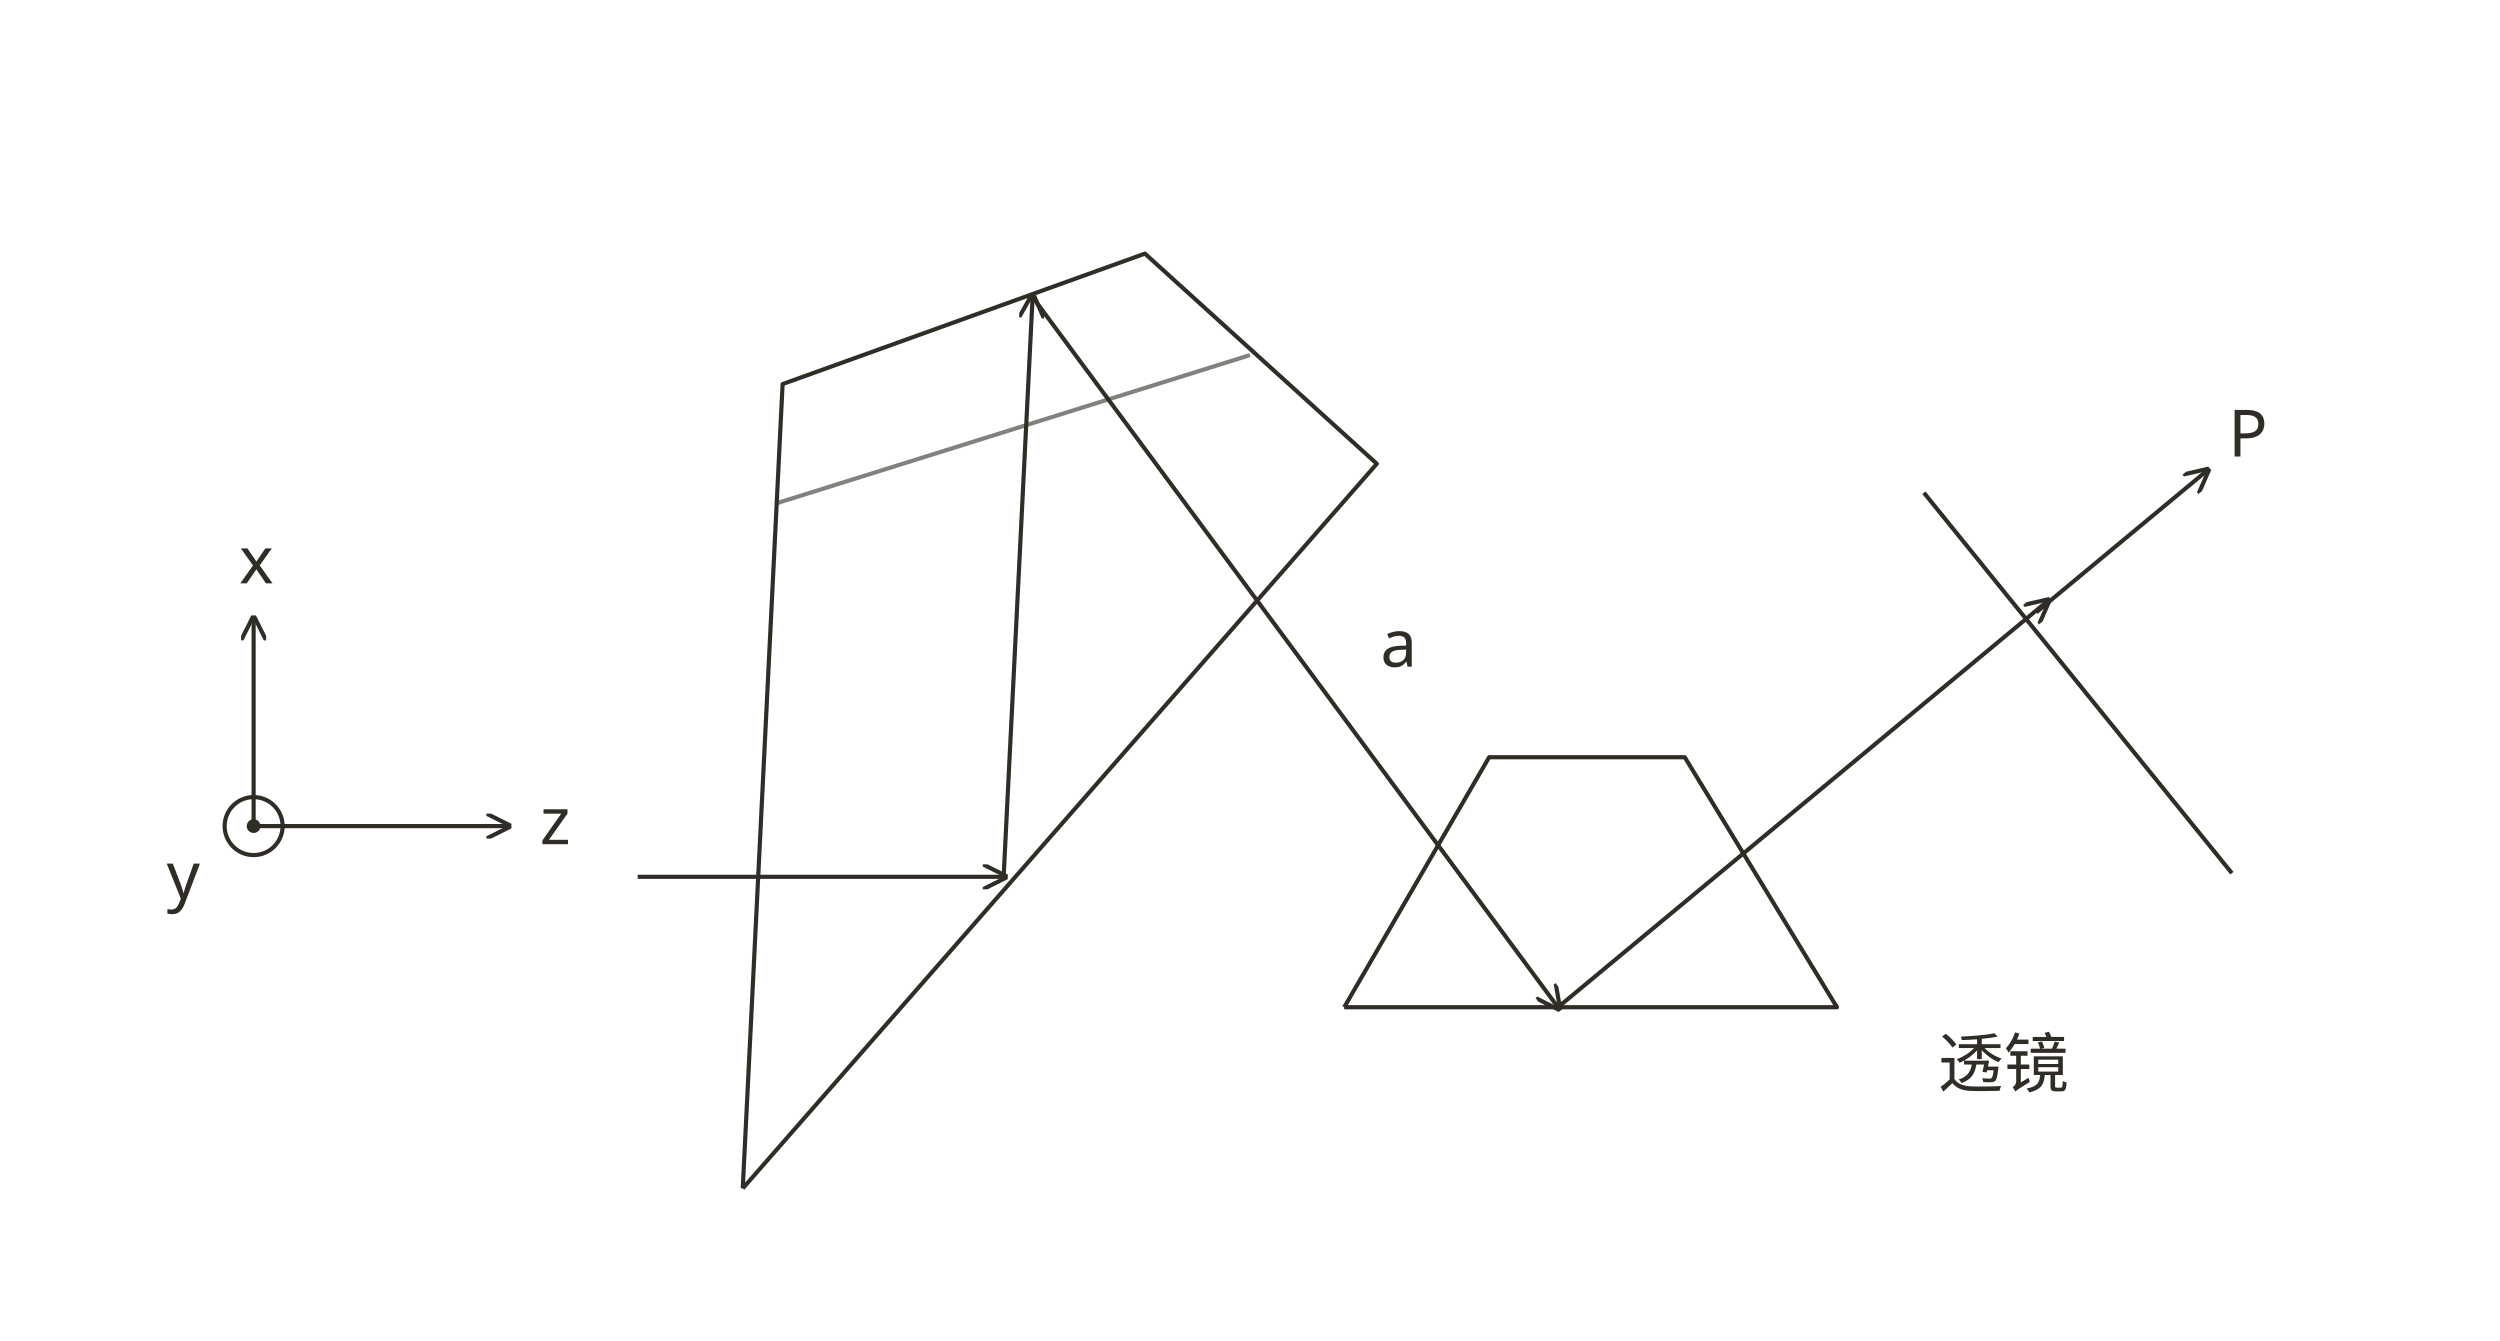
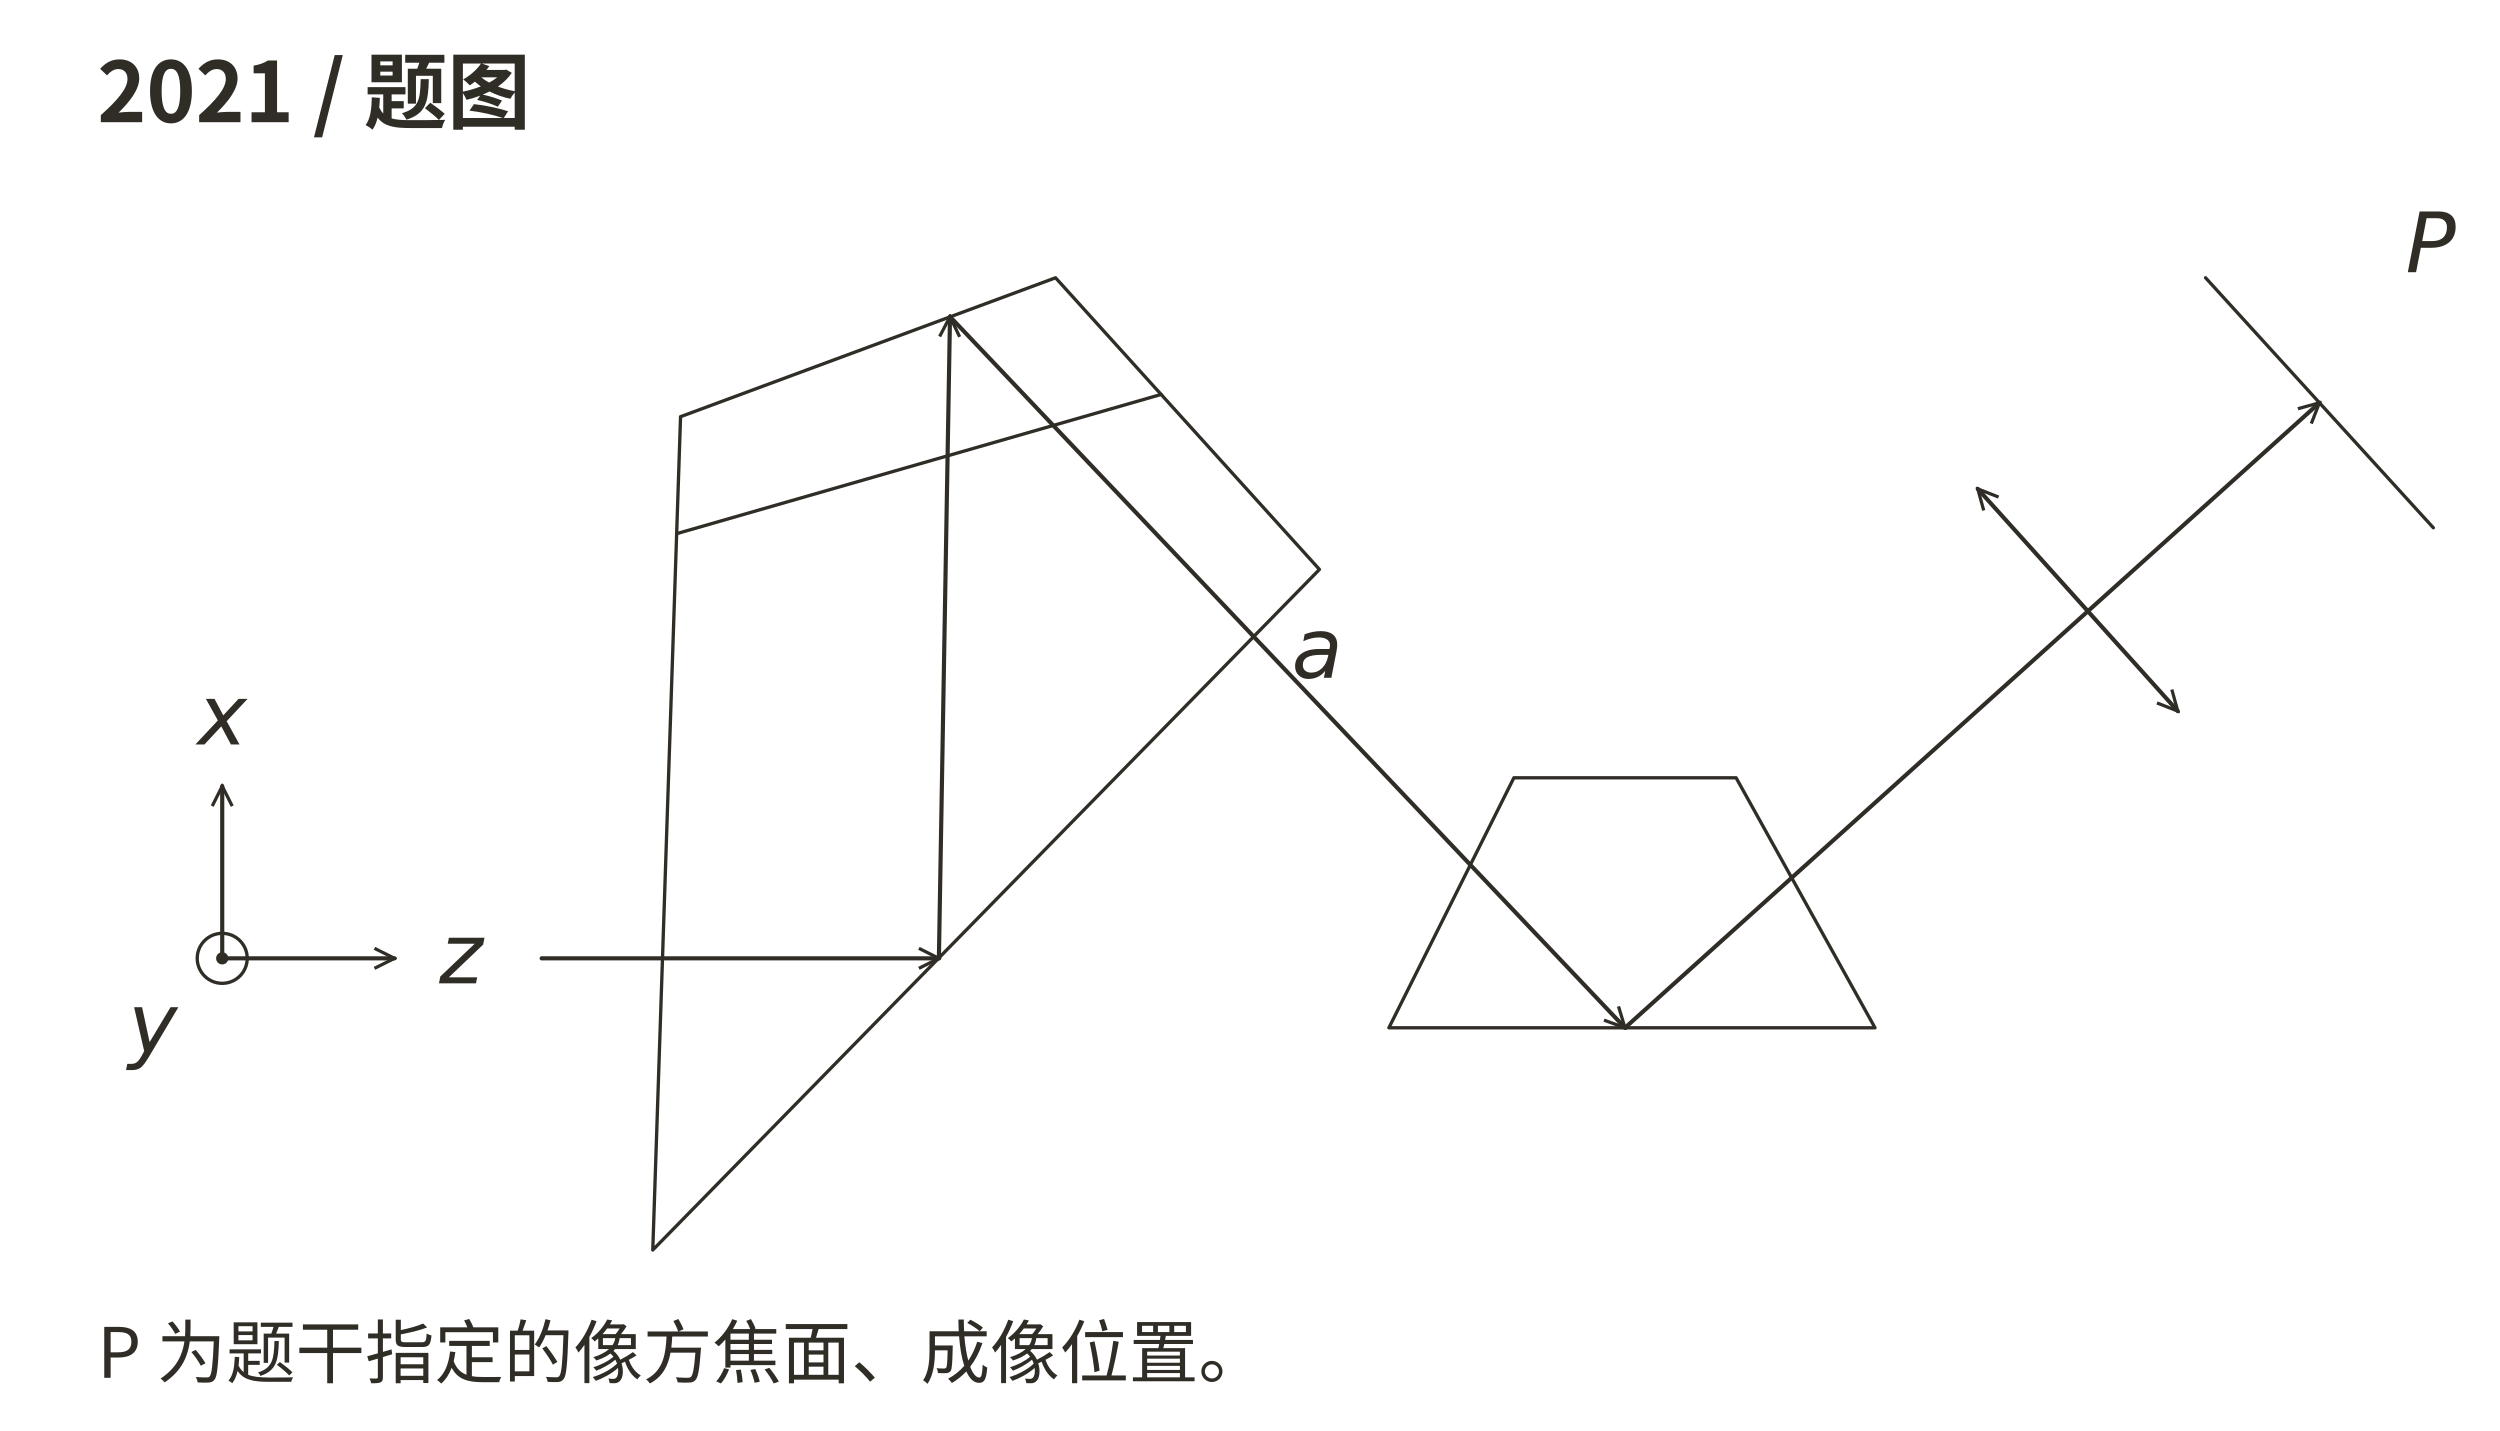
- <svg xmlns="http://www.w3.org/2000/svg" viewBox="0 0 690 370" role="img" aria-labelledby="title">
+ <svg xmlns="http://www.w3.org/2000/svg" width="900" height="515" viewBox="0 0 900 515" role="img" aria-labelledby="title description">
  <defs>
-     <marker id="arrow" viewBox="0 0 6 6" refX="5" refY="3" markerWidth="6" markerHeight="6" orient="auto">
-       <path d="M0 0L6 3L0 6" fill="none" stroke="#302d27" stroke-width=".9" />
+     <marker id="arrow" viewBox="0 0 10 10" refX="9" refY="5" markerWidth="9" markerHeight="9" markerUnits="userSpaceOnUse" orient="auto-start-reverse">
+       <path d="M1 1 L9 5 L1 9" fill="none" stroke="#302D27" stroke-width="1.3" />
+     </marker>
+     <marker id="answer-arrow" viewBox="0 0 10 10" refX="9" refY="5" markerWidth="10" markerHeight="10" markerUnits="userSpaceOnUse" orient="auto">
+       <path d="M1 1 L9 5 L1 9" fill="none" stroke="#346D68" stroke-width="1.4" />
    </marker>
  </defs>
-   <style>path,circle{fill:none;stroke:#302d27;stroke-width:1.15;vector-effect:non-scaling-stroke;stroke-linejoin:round}.edge{opacity:.6}.dot{fill:#302d27;stroke:none}text{fill:#302d27;font:18px 'Microsoft YaHei','Segoe UI',sans-serif;stroke:none}</style>
-   <path d="M70,228L70,171" marker-end="url(#arrow)" />
-   <path d="M70,228L140,228" marker-end="url(#arrow)" />
-   <circle cx="70" cy="228" r="8" />
-   <circle cx="70" cy="228" r="1.9" class="dot" />
-   <text x="46" y="248">y</text>
-   <text x="66" y="161">x</text>
-   <text x="149" y="233">z</text>
-   <path d="M205,328L216,106L316,70L380,128L205,328" />
-   <path d="M214,139L345,98" class="edge" />
-   <path d="M176,242L277,242" marker-end="url(#arrow)" />
-   <path d="M277,242L285,82" marker-end="url(#arrow)" />
-   <path d="M285,82L430,278" marker-end="url(#arrow)" />
-   <path d="M371,278L411,209L465,209L507,278L371,278" />
-   <path d="M430,278L565,166" marker-end="url(#arrow)" />
-   <text x="381" y="184">a</text>
-   <path d="M531,136L616,241" />
-   <path d="M562,169L609,130" marker-end="url(#arrow)" />
-   <text x="615" y="126">P</text>
-   <text x="535" y="300">透镜</text>
+   <style>
+ .line {fill:none;stroke:#302D27;stroke-width:1.2;stroke-linejoin:round;stroke-linecap:round;vector-effect:non-scaling-stroke}
+ .ray {stroke-width:1.5}
+ .answer {stroke:#346D68;stroke-width:1.5}
+ text {fill:#302D27;font:28px 'Noto Sans CJK SC','Microsoft YaHei',sans-serif}
+ .math {font-family:'DejaVu Sans',sans-serif;font-style:italic;font-size:30px}
+ .heading {font-size:30px;font-weight:600}
+ .note {font-size:25px}
+ .number {font-size:25px;fill:#346D68}
+ .result {fill:#346D68}
+ .caution {fill:#976333}
+ </style>
+   <text x="35" y="44" class="heading" text-anchor="start">2021  /  题图</text>
+   <g id="original-geometry">
+     <path class="line " d="M235,450 L245,150 L380,100 L475,205 L235,450" />
+     <style>
+  .secondary{stroke:#976333;stroke-width:1.5}
+  @media (prefers-color-scheme:dark){
+  .line{stroke:#E8DCC3}text{fill:#E8DCC3}.answer{stroke:#9CCBBB}.result,.number{fill:#9CCBBB}
+  .secondary{stroke:#DDB587}.caution{fill:#DDB587}
+  #arrow path{stroke:#E8DCC3}#answer-arrow path{stroke:#9CCBBB}
+  circle[style]{fill:#E8DCC3!important}
+  }
+  </style>
+     <path class="line " d="M244,192 L418,142" />
+     <path class="line " d="M500,370 L545,280 L625,280 L675,370 L500,370" />
+     <path class="line ray" d="M195,345 L338,345" marker-end="url(#arrow)" />
+     <path class="line ray" d="M338,345 L342,114" marker-end="url(#arrow)" />
+     <path class="line ray" d="M342,114 L585,370" marker-end="url(#arrow)" />
+     <path class="line ray" d="M585,370 L835,145" marker-end="url(#arrow)" />
+     <path class="line ray" d="M712,176 L784,256" marker-end="url(#arrow)" marker-start="url(#arrow)" />
+     <path class="line " d="M794,100 L876,190" />
+     <text x="465" y="244" class="math" text-anchor="start">a</text>
+     <text x="866" y="98" class="math" text-anchor="start">P</text>
+     <path class="line ray" d="M80,345 L80,283" marker-end="url(#arrow)" />
+     <text x="80" y="268" class="math" text-anchor="middle">x</text>
+     <path class="line ray" d="M80,345 L142,345" marker-end="url(#arrow)" />
+     <text x="166" y="354" class="math" text-anchor="middle">z</text>
+     <circle class="line " cx="80" cy="345" r="9" />
+     <circle class="line " cx="80" cy="345" r="2.2" style="fill:#302D27;stroke:none" />
+     <text x="55" y="379" class="math" text-anchor="middle">y</text>
+   </g>
+   <text x="35" y="496" class="note" text-anchor="start">P 为题干指定的像方焦面、成像位置。</text>
</svg>
